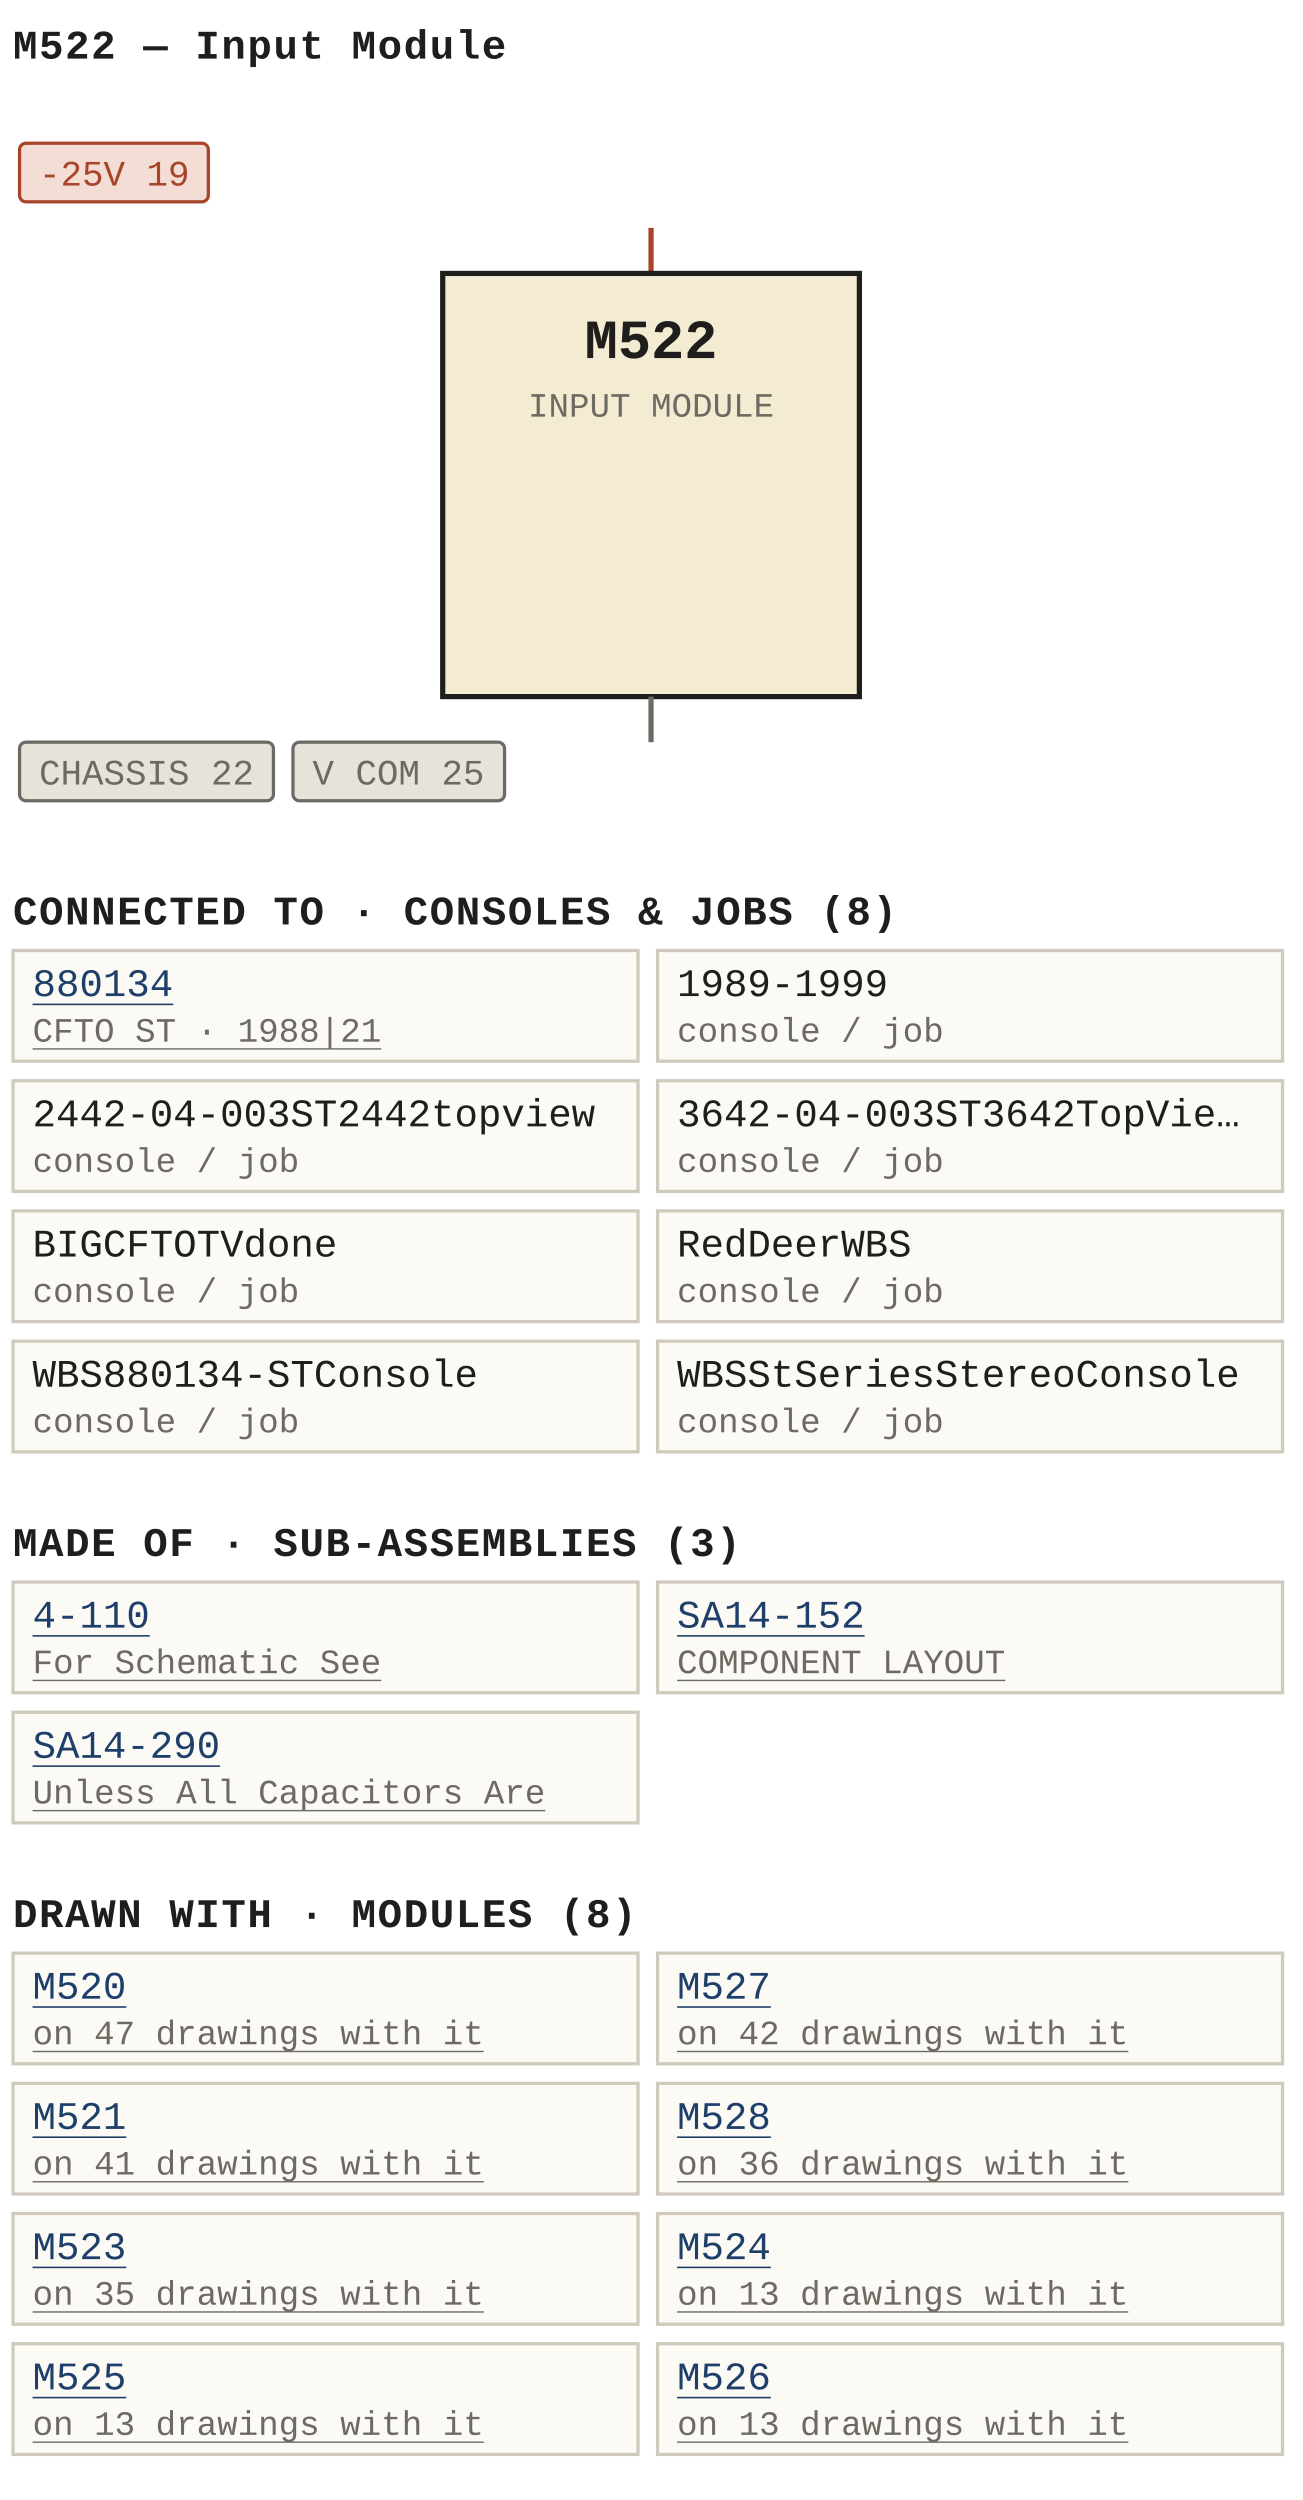
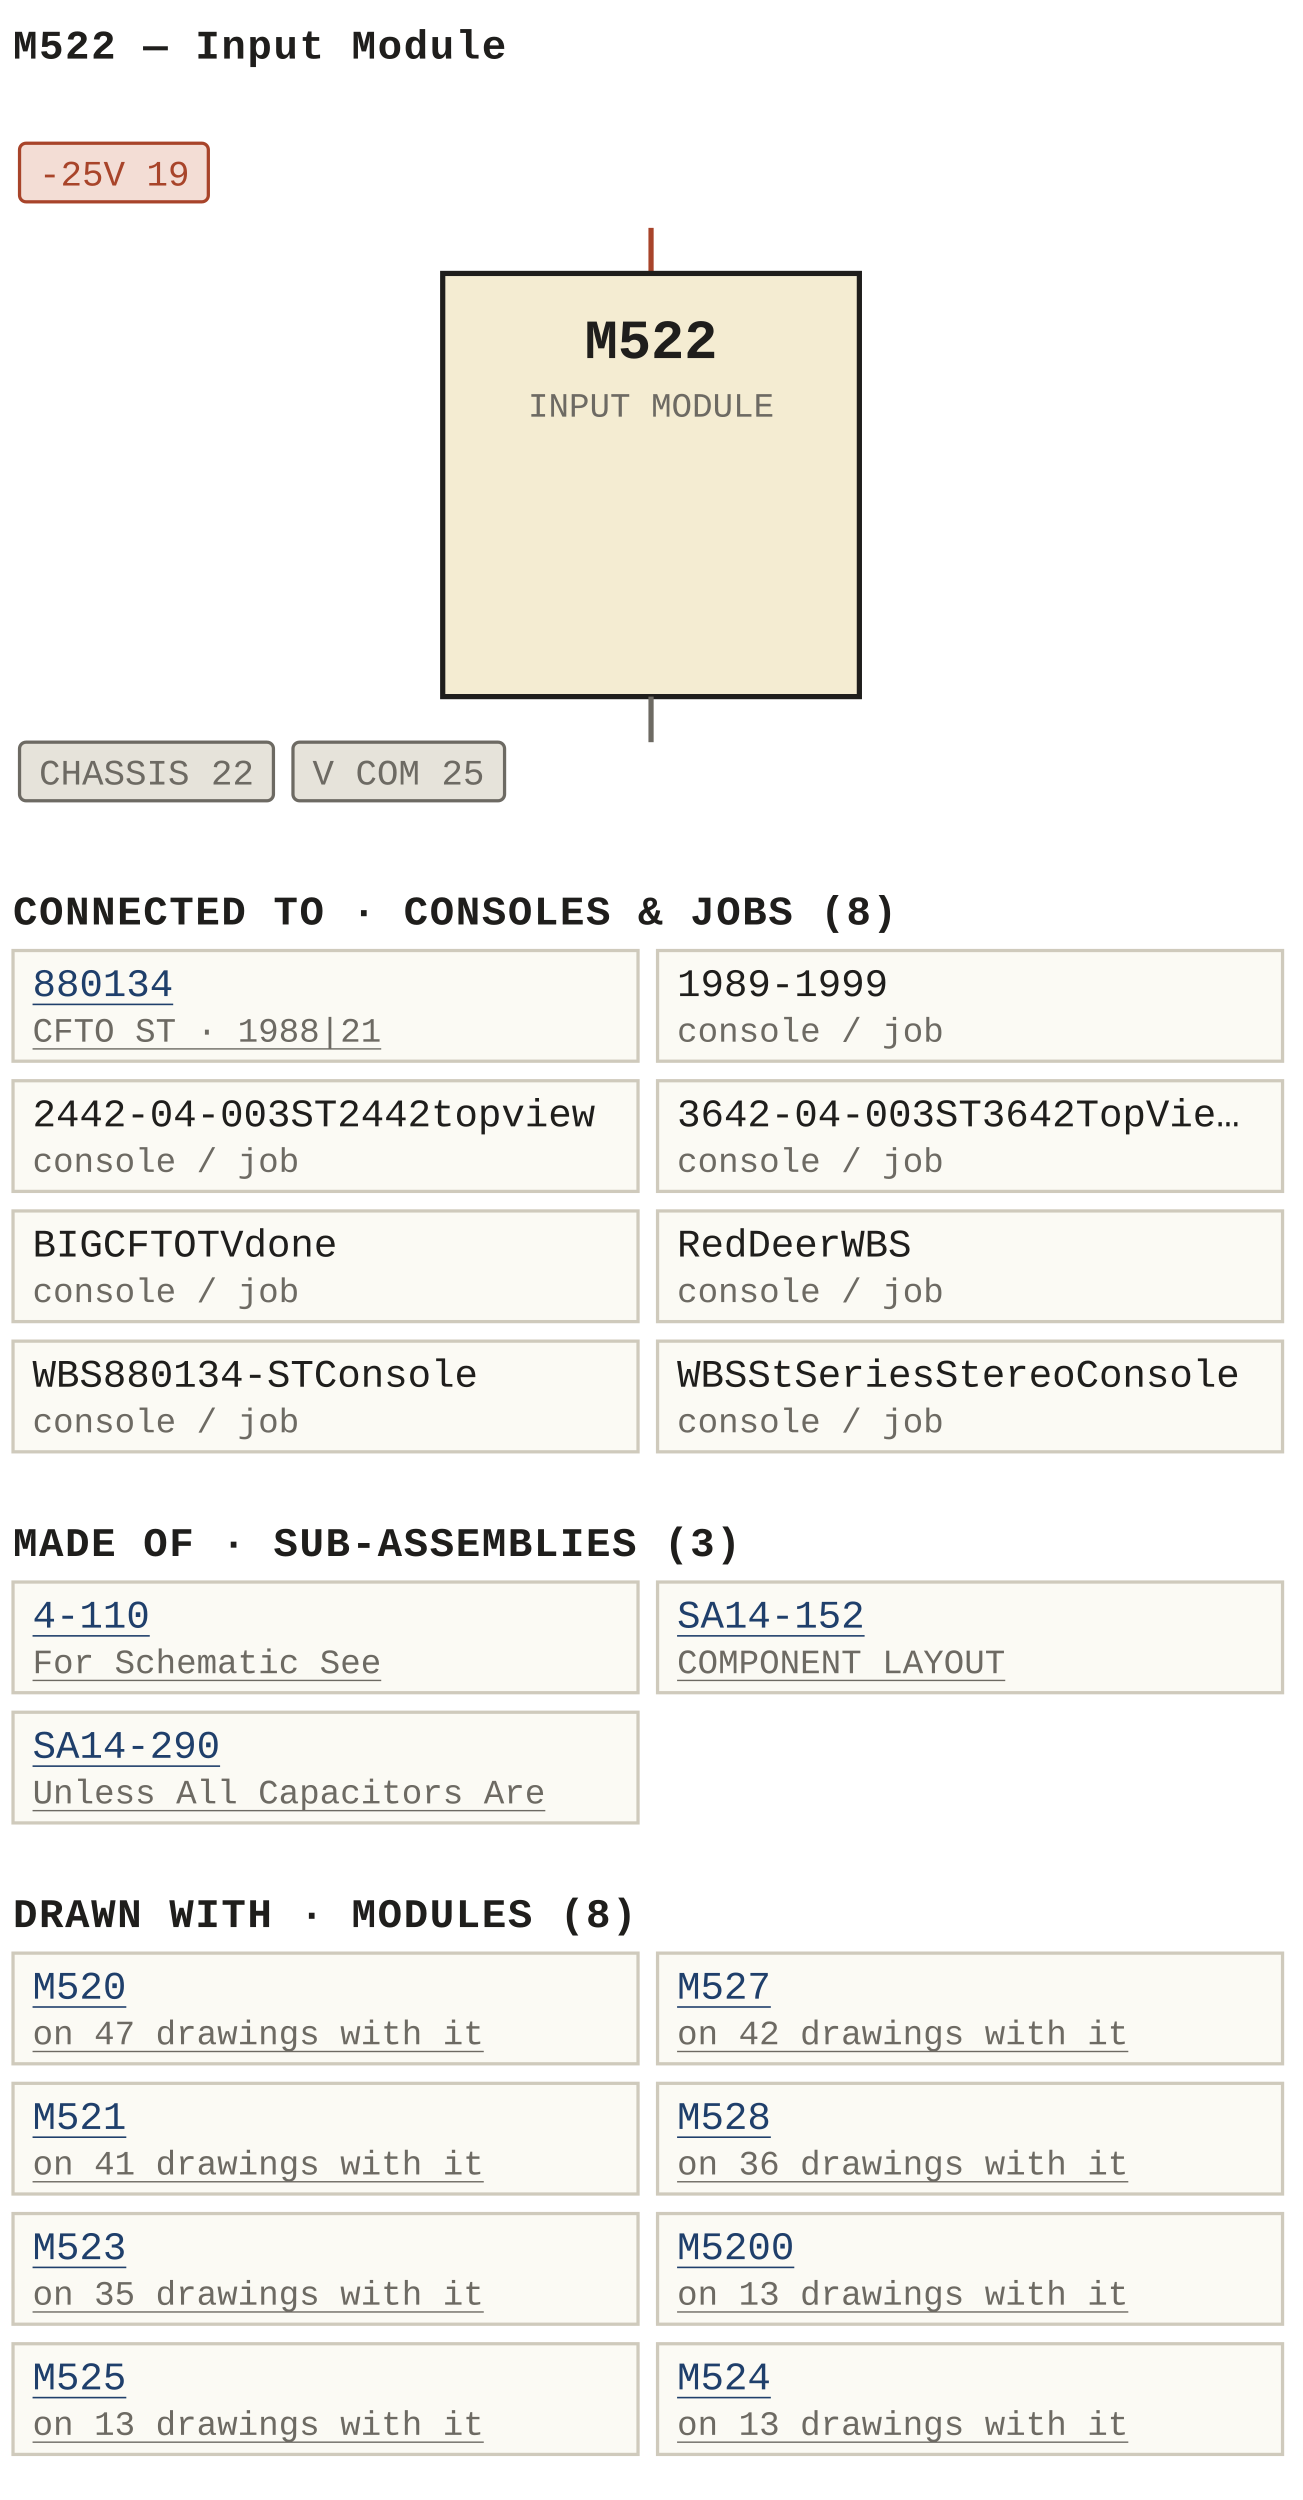
<svg xmlns="http://www.w3.org/2000/svg" class="wp" viewBox="0 0 400 768" width="400" height="768" role="img" aria-label="M522 connections" style="width:100%;max-width:500px;height:auto;background:#fbfaf4">
  <style>.wp text{font-family:"Courier Prime","Courier New",Courier,monospace;fill:#1f1e1c;font-size:12px} .wp .f{fill:#6d6a63;font-size:10.5px} .wp .h{font-size:12.5px;font-weight:700;letter-spacing:.04em} .wp .b{font-size:17px;font-weight:700} .wp a text{fill:#1f3f6b;text-decoration:underline} .wp a:hover rect{fill:#efe9d2}</style>
  <text x="4" y="18" class="h">M522 — Input Module</text>
  <rect x="6" y="44" width="58" height="18" rx="2" fill="#f3ddd5" stroke="#a8442a" />
  <text x="12" y="57" style="font-size:11px;fill:#a8442a">-25V 19</text>
  <line x1="200.0" y1="70" x2="200.0" y2="84" stroke="#a8442a" stroke-width="1.6" />
  <rect x="136" y="84" width="128" height="130" fill="#f4ecd2" stroke="#1f1e1c" stroke-width="1.6" />
  <text x="200.0" y="110" class="b" text-anchor="middle">M522</text>
  <text x="200.0" y="128" class="f" text-anchor="middle">INPUT MODULE</text>
  <line x1="200.0" y1="214" x2="200.0" y2="228" stroke="#6d6a63" stroke-width="1.6" />
  <rect x="6" y="228" width="78" height="18" rx="2" fill="#e6e3da" stroke="#6d6a63" />
  <text x="12" y="241" style="font-size:11px;fill:#6d6a63">CHASSIS 22</text>
  <rect x="90.0" y="228" width="65" height="18" rx="2" fill="#e6e3da" stroke="#6d6a63" />
  <text x="96.0" y="241" style="font-size:11px;fill:#6d6a63">V COM 25</text>
  <text x="4" y="284" class="h">CONNECTED TO · CONSOLES &amp; JOBS (8)</text>
  <a href="../../PAGES/Job-880134.html">
    <rect x="4" y="292" width="192" height="34" fill="#fbfaf4" stroke="#cfcabc" />
    <text x="10" y="306">880134</text>
    <text x="10" y="320" class="f">CFTO ST · 1988|21</text>
  </a>
  <rect x="202" y="292" width="192" height="34" fill="#fbfaf4" stroke="#cfcabc" />
  <text x="208" y="306">1989-1999</text>
  <text x="208" y="320" class="f">console / job</text>
  <rect x="4" y="332" width="192" height="34" fill="#fbfaf4" stroke="#cfcabc" />
  <text x="10" y="346">2442-04-003ST2442topview</text>
  <text x="10" y="360" class="f">console / job</text>
  <rect x="202" y="332" width="192" height="34" fill="#fbfaf4" stroke="#cfcabc" />
  <text x="208" y="346">3642-04-003ST3642TopVie…</text>
  <text x="208" y="360" class="f">console / job</text>
  <rect x="4" y="372" width="192" height="34" fill="#fbfaf4" stroke="#cfcabc" />
  <text x="10" y="386">BIGCFTOTVdone</text>
  <text x="10" y="400" class="f">console / job</text>
  <rect x="202" y="372" width="192" height="34" fill="#fbfaf4" stroke="#cfcabc" />
  <text x="208" y="386">RedDeerWBS</text>
  <text x="208" y="400" class="f">console / job</text>
  <rect x="4" y="412" width="192" height="34" fill="#fbfaf4" stroke="#cfcabc" />
  <text x="10" y="426">WBS880134-STConsole</text>
  <text x="10" y="440" class="f">console / job</text>
  <rect x="202" y="412" width="192" height="34" fill="#fbfaf4" stroke="#cfcabc" />
  <text x="208" y="426">WBSStSeriesStereoConsole</text>
  <text x="208" y="440" class="f">console / job</text>
  <text x="4" y="478" class="h">MADE OF · SUB-ASSEMBLIES (3)</text>
  <a href="../../PAGES/Register-Sub-assemblies-n-nnn.html#4-110">
    <rect x="4" y="486" width="192" height="34" fill="#fbfaf4" stroke="#cfcabc" />
    <text x="10" y="500">4-110</text>
    <text x="10" y="514" class="f">For Schematic See</text>
  </a>
  <a href="../../PAGES/Register-Circuit-boards-SA14-nnn.html#sa14-152">
    <rect x="202" y="486" width="192" height="34" fill="#fbfaf4" stroke="#cfcabc" />
    <text x="208" y="500">SA14-152</text>
    <text x="208" y="514" class="f">COMPONENT LAYOUT</text>
  </a>
  <a href="../../PAGES/Register-Circuit-boards-SA14-nnn.html#sa14-290">
    <rect x="4" y="526" width="192" height="34" fill="#fbfaf4" stroke="#cfcabc" />
    <text x="10" y="540">SA14-290</text>
    <text x="10" y="554" class="f">Unless All Capacitors Are</text>
  </a>
  <text x="4" y="592" class="h">DRAWN WITH · MODULES (8)</text>
  <a href="../../PAGES/M520.html">
    <rect x="4" y="600" width="192" height="34" fill="#fbfaf4" stroke="#cfcabc" />
    <text x="10" y="614">M520</text>
    <text x="10" y="628" class="f">on 47 drawings with it</text>
  </a>
  <a href="../../PAGES/M527.html">
    <rect x="202" y="600" width="192" height="34" fill="#fbfaf4" stroke="#cfcabc" />
    <text x="208" y="614">M527</text>
    <text x="208" y="628" class="f">on 42 drawings with it</text>
  </a>
  <a href="../../PAGES/M521.html">
    <rect x="4" y="640" width="192" height="34" fill="#fbfaf4" stroke="#cfcabc" />
    <text x="10" y="654">M521</text>
    <text x="10" y="668" class="f">on 41 drawings with it</text>
  </a>
  <a href="../../PAGES/M528.html">
    <rect x="202" y="640" width="192" height="34" fill="#fbfaf4" stroke="#cfcabc" />
    <text x="208" y="654">M528</text>
    <text x="208" y="668" class="f">on 36 drawings with it</text>
  </a>
  <a href="../../PAGES/M523.html">
    <rect x="4" y="680" width="192" height="34" fill="#fbfaf4" stroke="#cfcabc" />
    <text x="10" y="694">M523</text>
    <text x="10" y="708" class="f">on 35 drawings with it</text>
  </a>
-   <a href="../../PAGES/M524.html">
+   <a href="../../PAGES/M5200.html">
    <rect x="202" y="680" width="192" height="34" fill="#fbfaf4" stroke="#cfcabc" />
-     <text x="208" y="694">M524</text>
+     <text x="208" y="694">M5200</text>
    <text x="208" y="708" class="f">on 13 drawings with it</text>
  </a>
  <a href="../../PAGES/M525.html">
    <rect x="4" y="720" width="192" height="34" fill="#fbfaf4" stroke="#cfcabc" />
    <text x="10" y="734">M525</text>
    <text x="10" y="748" class="f">on 13 drawings with it</text>
  </a>
-   <a href="../../PAGES/M526.html">
+   <a href="../../PAGES/M524.html">
    <rect x="202" y="720" width="192" height="34" fill="#fbfaf4" stroke="#cfcabc" />
-     <text x="208" y="734">M526</text>
+     <text x="208" y="734">M524</text>
    <text x="208" y="748" class="f">on 13 drawings with it</text>
  </a>
</svg>
